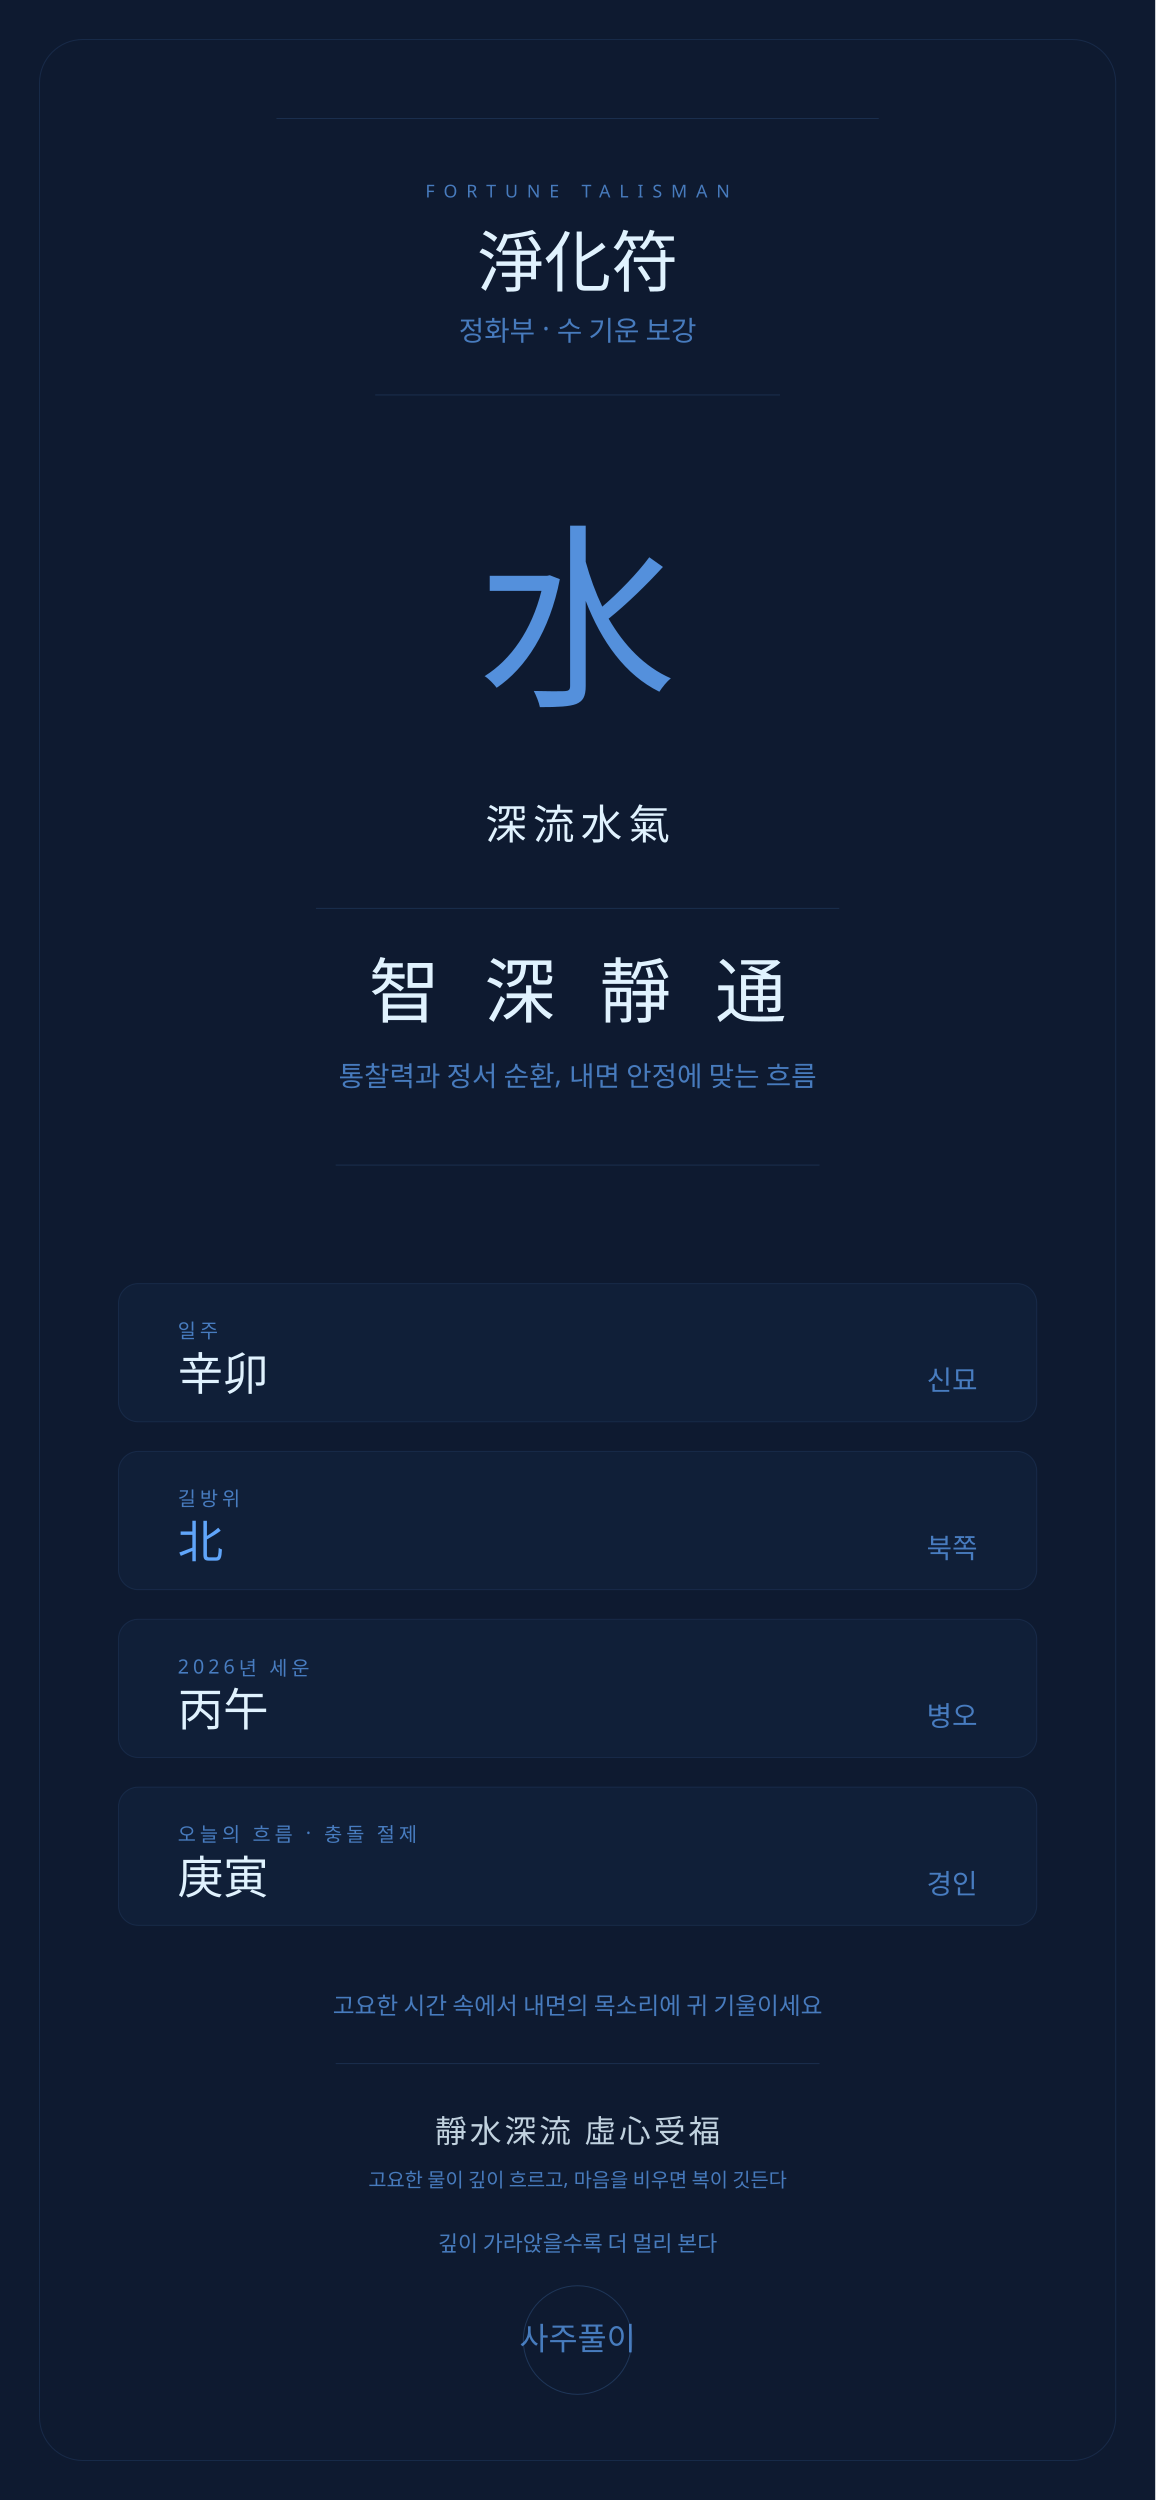
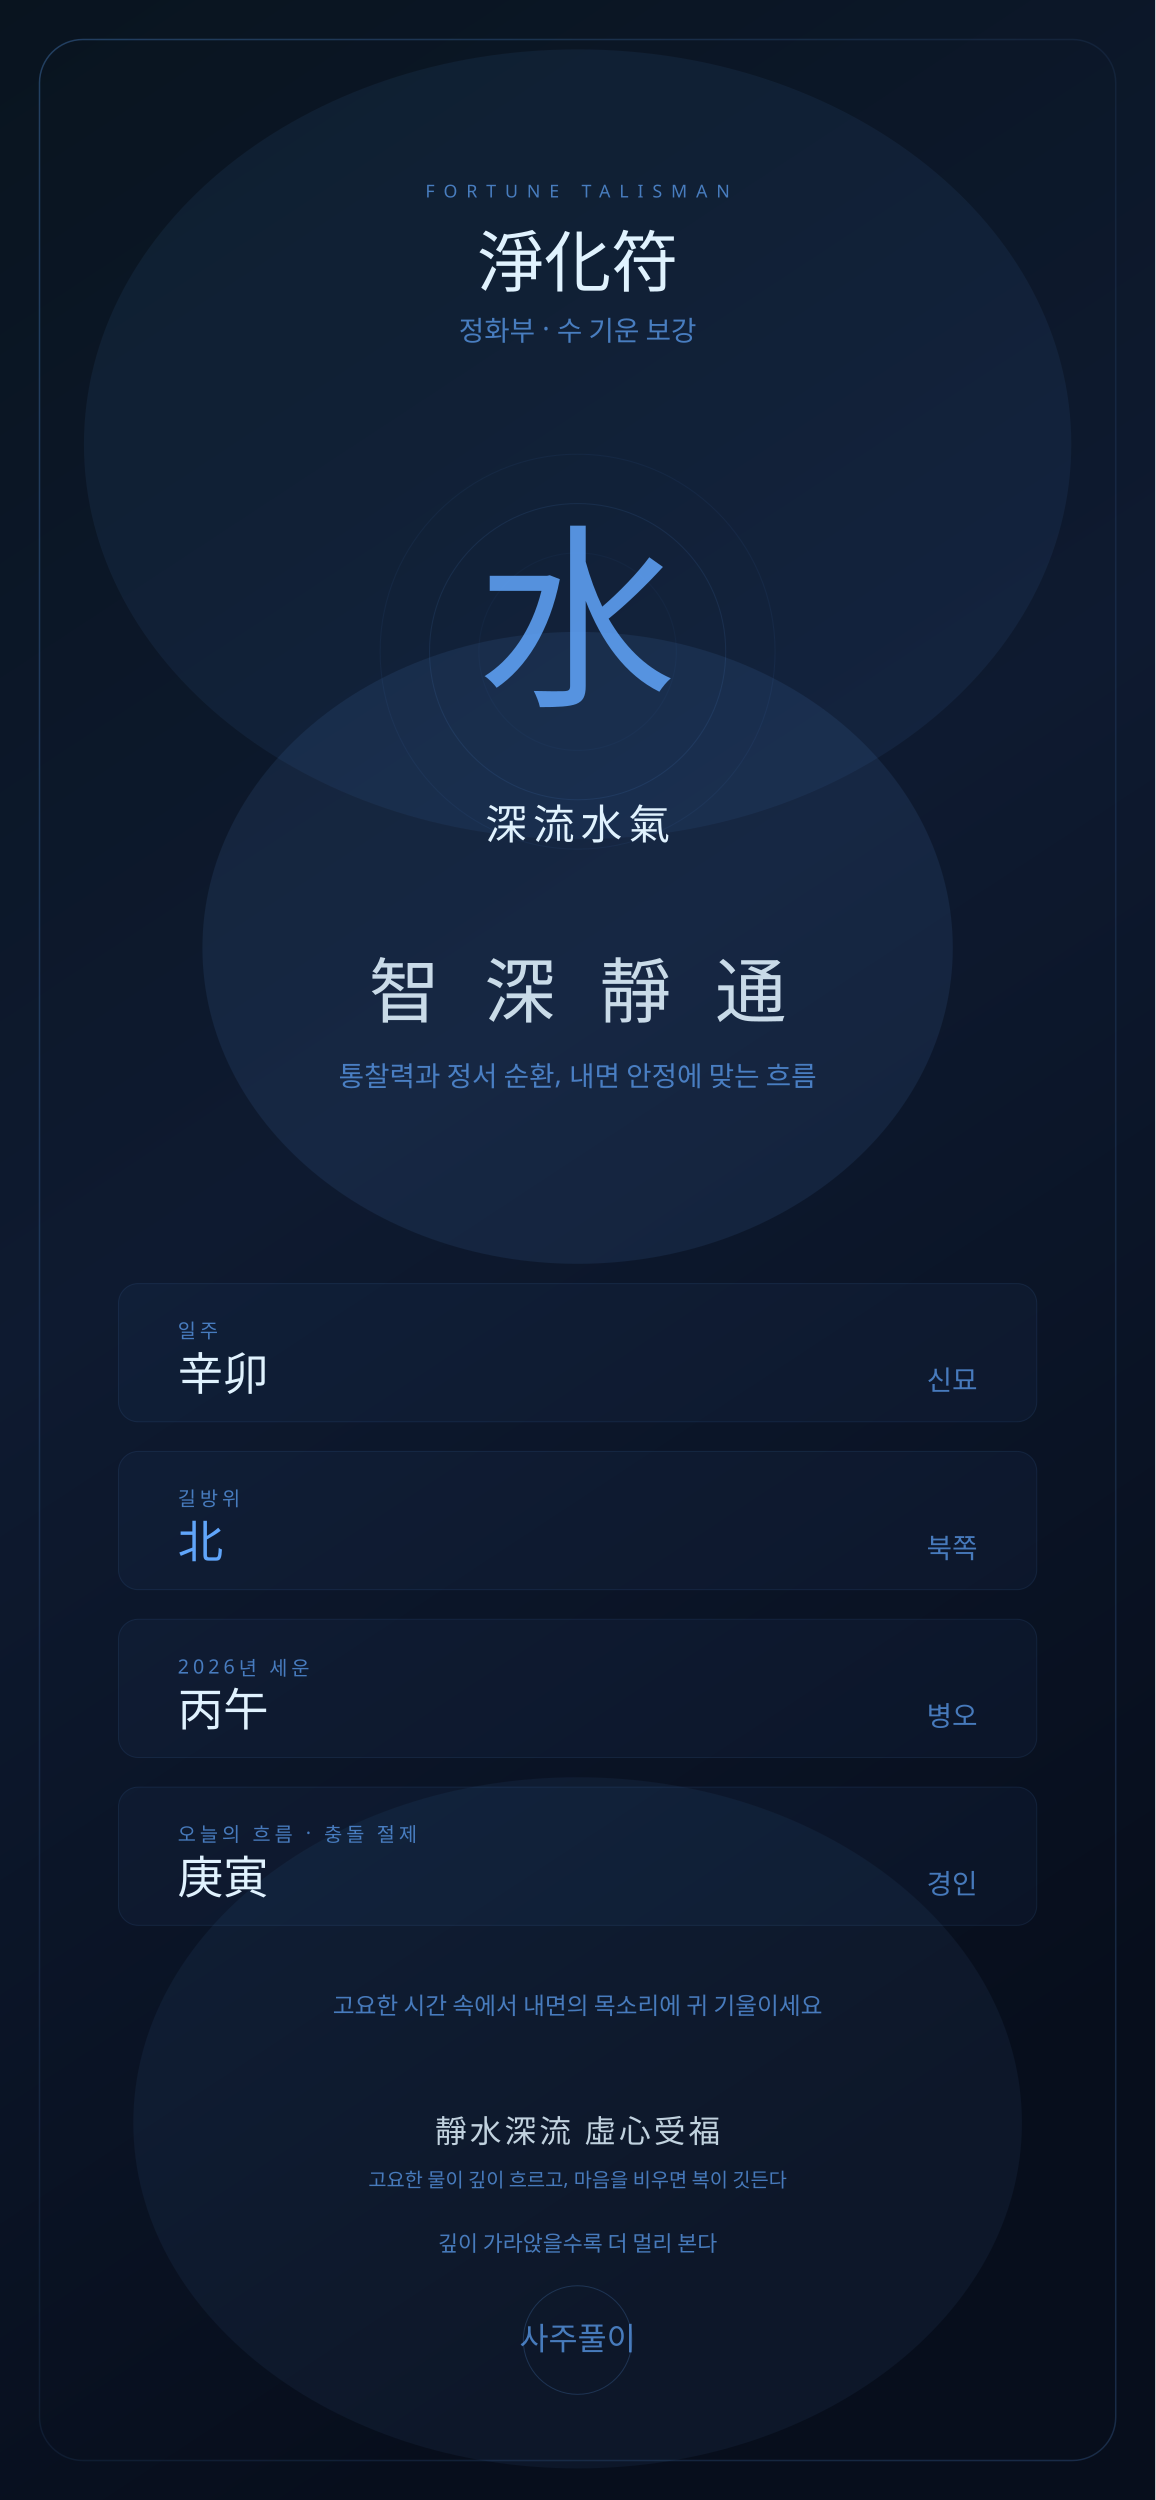
<svg xmlns="http://www.w3.org/2000/svg" width="1170" height="2532" viewBox="0 0 1170 2532">
-   <rect width="1170" height="2532" fill="#0e1a30" />
-   <rect x="40" y="40" width="1090" height="2452" fill="none" stroke="#60a5fa" stroke-opacity="0.12" stroke-width="1" rx="44" />
-   <line x1="280" y1="120" x2="890" y2="120" stroke="#60a5fa" stroke-opacity="0.15" stroke-width="1" />
+   <defs>
+     <linearGradient id="bg" x1="0" y1="0" x2="0.3" y2="1">
+       <stop offset="0%" stop-color="#09141f" />
+       <stop offset="50%" stop-color="#0e1a30" />
+       <stop offset="100%" stop-color="#070e1c" />
+     </linearGradient>
+     <linearGradient id="border-gradient" x1="0" y1="0" x2="1" y2="1">
+       <stop offset="0%" stop-color="#60a5fa" stop-opacity="0.3" />
+       <stop offset="50%" stop-color="#60a5fa" stop-opacity="0.08" />
+       <stop offset="100%" stop-color="#60a5fa" stop-opacity="0.2" />
+     </linearGradient>
+     <linearGradient id="line-h" x1="0" y1="0" x2="1" y2="0">
+       <stop offset="0%" stop-color="#60a5fa" stop-opacity="0" />
+       <stop offset="30%" stop-color="#60a5fa" stop-opacity="0.2" />
+       <stop offset="70%" stop-color="#60a5fa" stop-opacity="0.2" />
+       <stop offset="100%" stop-color="#60a5fa" stop-opacity="0" />
+     </linearGradient>
+   </defs>
+   <rect width="1170" height="2532" fill="url(#bg)" />
+   <ellipse cx="585" cy="450" rx="500" ry="400" fill="rgb(96,165,250)" opacity="0.07" />
+   <ellipse cx="585" cy="960" rx="380" ry="320" fill="rgb(96,165,250)" opacity="0.09" />
+   <ellipse cx="585" cy="2150" rx="450" ry="350" fill="rgb(96,165,250)" opacity="0.06" />
+   <rect x="40" y="40" width="1090" height="2452" fill="none" stroke="url(#border-gradient)" stroke-width="1.5" rx="44" />
+   <line x1="280" y1="120" x2="890" y2="120" stroke="url(#line-h)" stroke-width="1" />
  <text x="585" y="200" font-size="18" letter-spacing="0.5em" text-anchor="middle" fill="rgba(96, 165, 250, 0.7)" font-family="sans-serif">FORTUNE TALISMAN</text>
  <text x="585" y="290" font-size="68" text-anchor="middle" fill="#e0f2fe" font-family="serif">淨化符</text>
  <text x="585" y="345" font-size="28" text-anchor="middle" fill="rgba(96, 165, 250, 0.7)" font-family="sans-serif">정화부 · 수 기운 보강</text>
-   <line x1="380" y1="400" x2="790" y2="400" stroke="#60a5fa" stroke-opacity="0.15" stroke-width="1" />
+   <line x1="380" y1="400" x2="790" y2="400" stroke="url(#line-h)" stroke-width="1" />
+   <circle cx="585" cy="660" r="200" fill="none" stroke="#60a5fa" stroke-opacity="0.06" stroke-width="1" />
+   <circle cx="585" cy="660" r="150" fill="none" stroke="#60a5fa" stroke-opacity="0.1" stroke-width="1" />
+   <circle cx="585" cy="660" r="100" fill="none" stroke="#60a5fa" stroke-opacity="0.04" stroke-width="1" />
  <text x="585" y="700" font-size="200" text-anchor="middle" fill="#60a5fa" font-family="serif" opacity="0.85">水</text>
  <text x="585" y="850" font-size="42" text-anchor="middle" fill="#e0f2fe" font-family="serif" letter-spacing="0.15em">深流水氣</text>
-   <line x1="320" y1="920" x2="850" y2="920" stroke="#60a5fa" stroke-opacity="0.15" stroke-width="1" />
-   <text x="585" y="1030" font-size="72" text-anchor="middle" fill="#e0f2fe" font-family="serif" letter-spacing="0.2em">智 深 靜 通</text>
+   <line x1="320" y1="920" x2="850" y2="920" stroke="url(#line-h)" stroke-width="1" />
+   <text x="585" y="1030" font-size="72" text-anchor="middle" fill="#e0f2fe" font-family="serif" letter-spacing="0.2em" opacity="0.88">智 深 靜 通</text>
  <text x="585" y="1100" font-size="28" text-anchor="middle" fill="rgba(96, 165, 250, 0.7)" font-family="sans-serif">통찰력과 정서 순환, 내면 안정에 맞는 흐름</text>
-   <line x1="340" y1="1180" x2="830" y2="1180" stroke="#60a5fa" stroke-opacity="0.15" stroke-width="1" />
+   <line x1="340" y1="1180" x2="830" y2="1180" stroke="url(#line-h)" stroke-width="1" />
  <rect x="120" y="1300" width="930" height="140" rx="20" fill="#60a5fa" fill-opacity="0.04" stroke="#60a5fa" stroke-opacity="0.1" stroke-width="1" />
  <text x="180" y="1355" font-size="20" fill="rgba(96, 165, 250, 0.7)" font-family="sans-serif" letter-spacing="0.2em">일주</text>
  <text x="180" y="1408" font-size="46" fill="#e0f2fe" font-family="serif">辛卯</text>
  <text x="990" y="1408" font-size="28" text-anchor="end" fill="rgba(96, 165, 250, 0.7)" font-family="sans-serif">신묘</text>
  <rect x="120" y="1470" width="930" height="140" rx="20" fill="#60a5fa" fill-opacity="0.04" stroke="#60a5fa" stroke-opacity="0.1" stroke-width="1" />
  <text x="180" y="1525" font-size="20" fill="rgba(96, 165, 250, 0.7)" font-family="sans-serif" letter-spacing="0.2em">길방위</text>
  <text x="180" y="1578" font-size="46" fill="#60a5fa" font-family="serif">北</text>
  <text x="990" y="1578" font-size="28" text-anchor="end" fill="rgba(96, 165, 250, 0.7)" font-family="sans-serif">북쪽</text>
  <rect x="120" y="1640" width="930" height="140" rx="20" fill="#60a5fa" fill-opacity="0.04" stroke="#60a5fa" stroke-opacity="0.1" stroke-width="1" />
  <text x="180" y="1695" font-size="20" fill="rgba(96, 165, 250, 0.7)" font-family="sans-serif" letter-spacing="0.2em">2026년 세운</text>
  <text x="180" y="1748" font-size="46" fill="#e0f2fe" font-family="serif">丙午</text>
  <text x="990" y="1748" font-size="28" text-anchor="end" fill="rgba(96, 165, 250, 0.7)" font-family="sans-serif">병오</text>
  <rect x="120" y="1810" width="930" height="140" rx="20" fill="#60a5fa" fill-opacity="0.04" stroke="#60a5fa" stroke-opacity="0.1" stroke-width="1" />
  <text x="180" y="1865" font-size="20" fill="rgba(96, 165, 250, 0.7)" font-family="sans-serif" letter-spacing="0.2em">오늘의 흐름 · 충돌 절제</text>
  <text x="180" y="1918" font-size="46" fill="#e0f2fe" font-family="serif">庚寅</text>
  <text x="990" y="1918" font-size="28" text-anchor="end" fill="rgba(96, 165, 250, 0.7)" font-family="sans-serif">경인</text>
  <text x="585" y="2040" font-size="24" text-anchor="middle" fill="rgba(96, 165, 250, 0.7)" font-family="sans-serif">고요한 시간 속에서 내면의 목소리에 귀 기울이세요</text>
-   <line x1="340" y1="2090" x2="830" y2="2090" stroke="#60a5fa" stroke-opacity="0.15" stroke-width="1" />
+   <line x1="340" y1="2090" x2="830" y2="2090" stroke="url(#line-h)" stroke-width="1" />
  <text x="585" y="2170" font-size="32" text-anchor="middle" fill="#e0f2fe" font-family="serif" letter-spacing="0.1em" opacity="0.85">靜水深流 虛心受福</text>
  <text x="585" y="2215" font-size="20" text-anchor="middle" fill="rgba(96, 165, 250, 0.7)" font-family="sans-serif">고요한 물이 깊이 흐르고, 마음을 비우면 복이 깃든다</text>
  <text x="585" y="2280" font-size="22" text-anchor="middle" fill="#60a5fa" font-family="sans-serif" opacity="0.7">깊이 가라앉을수록 더 멀리 본다</text>
  <circle cx="585" cy="2370" r="55" fill="none" stroke="#60a5fa" stroke-opacity="0.2" stroke-width="1" />
  <text x="585" y="2380" font-size="32" text-anchor="middle" fill="#60a5fa" font-family="serif" opacity="0.7">사주풀이</text>
</svg>
